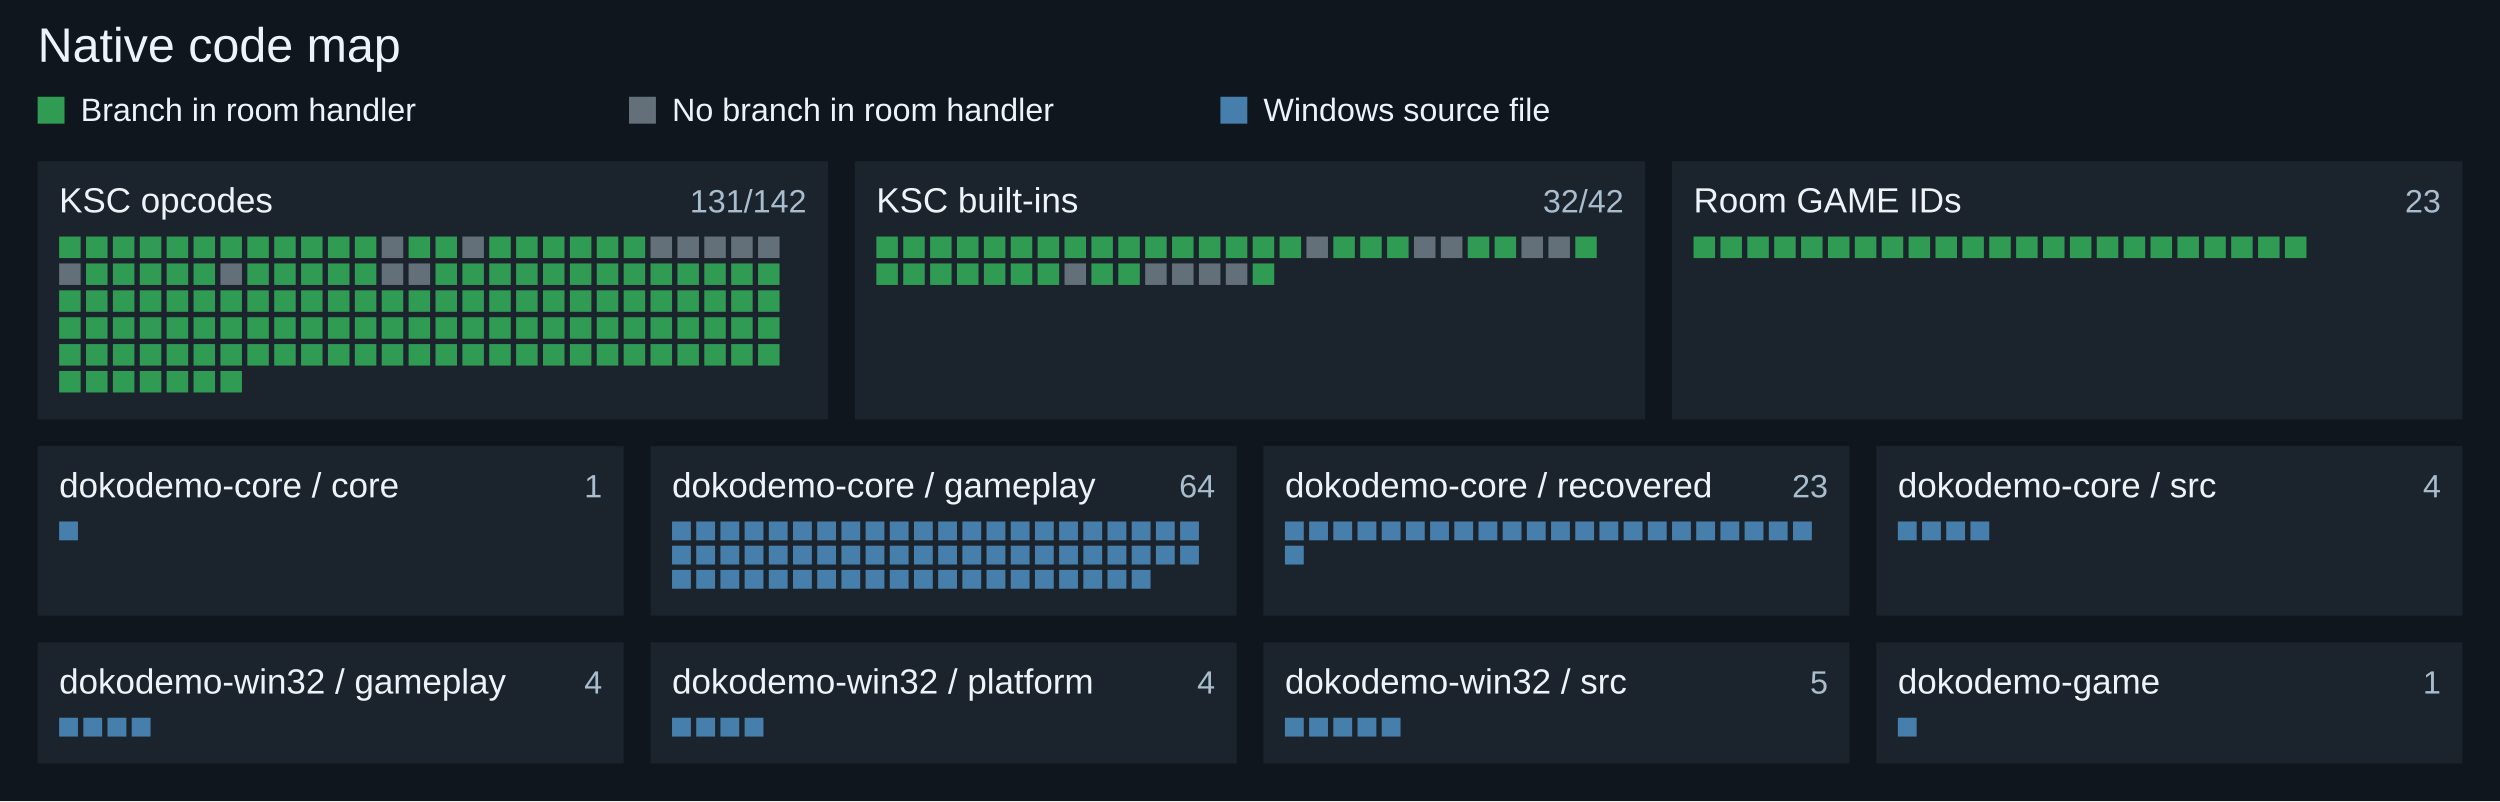
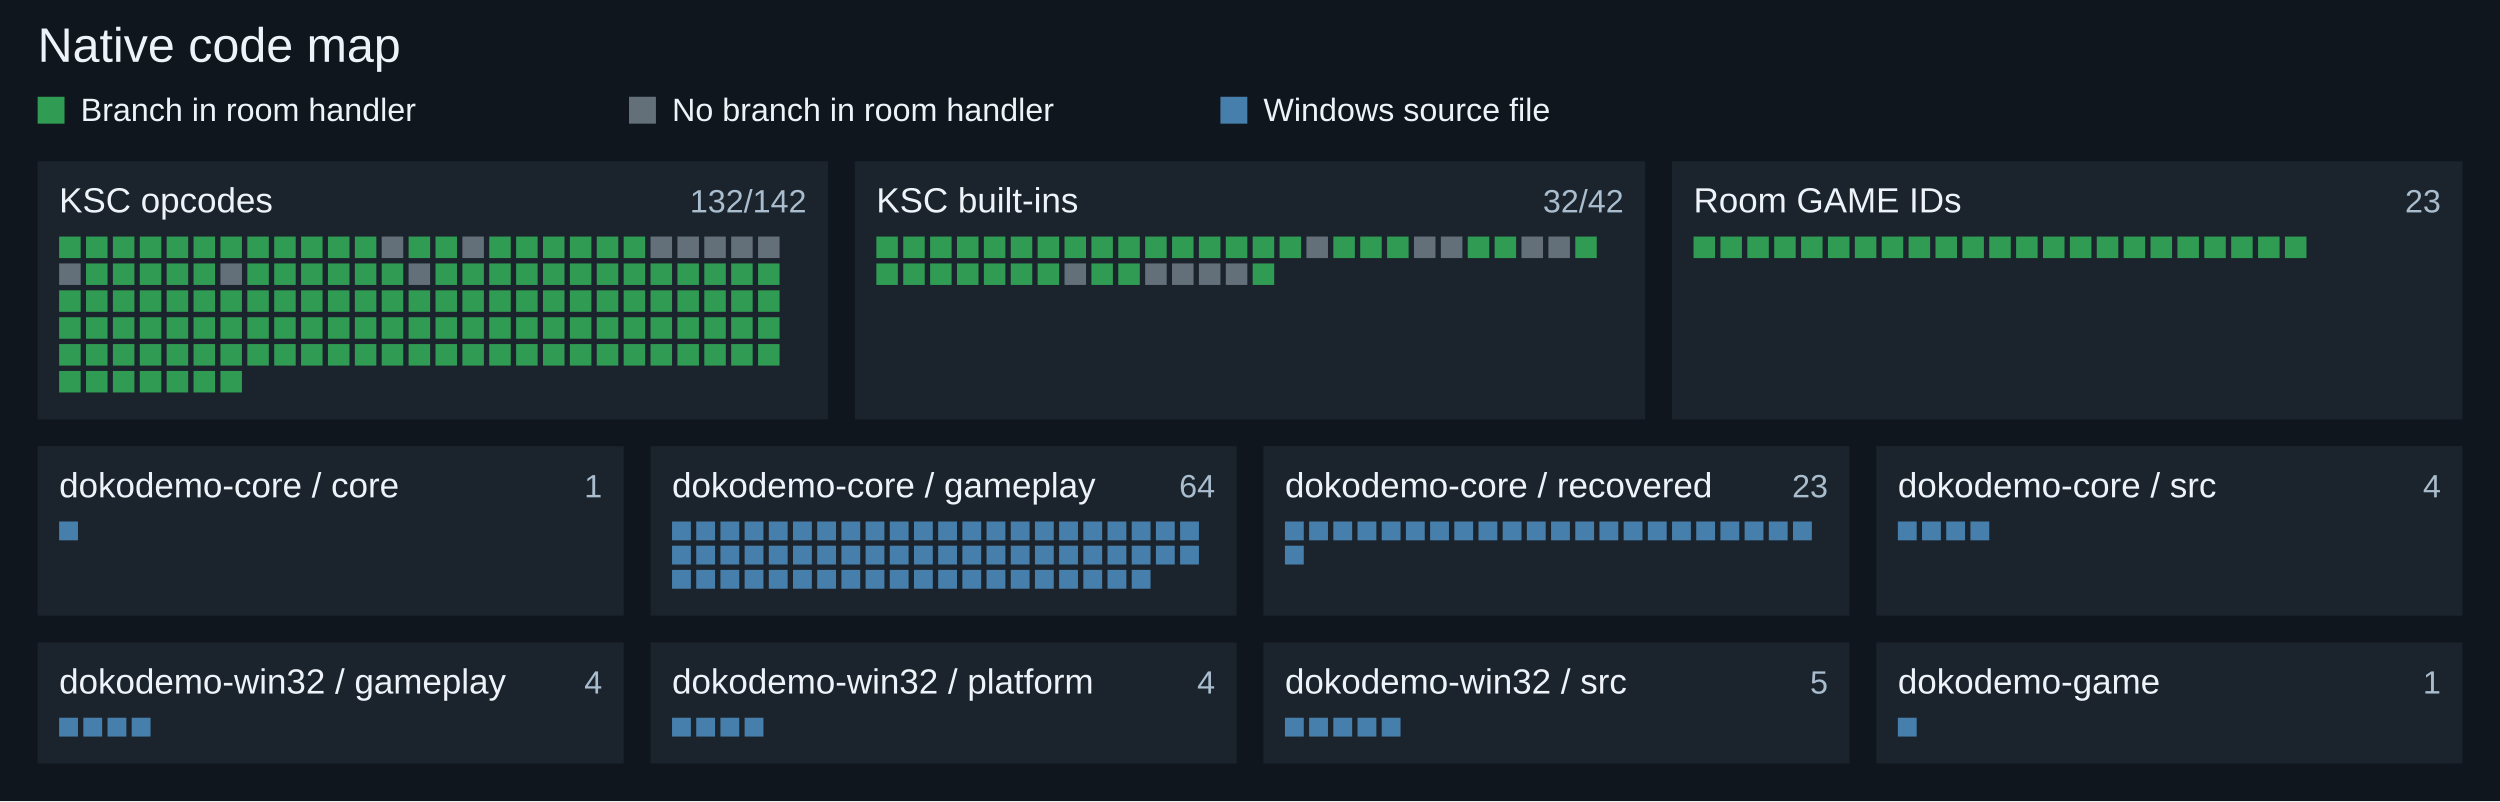
<svg xmlns="http://www.w3.org/2000/svg" width="930" height="298" viewBox="0 0 930 298" role="img" aria-label="Native code map. Each square represents a dispatch ID or Windows source file.">
  <rect x="0" y="0" width="930" height="298" fill="#10161d" />
  <g font-family="Segoe UI, Arial, sans-serif">
    <text x="14" y="23" font-size="18" fill="#edf3f8">Native code map</text>
    <rect x="14" y="36" width="10" height="10" fill="#2f9b53" />
    <text x="30" y="45" font-size="12" fill="#edf3f8">Branch in room handler</text>
    <rect x="234" y="36" width="10" height="10" fill="#63707a" />
    <text x="250" y="45" font-size="12" fill="#edf3f8">No branch in room handler</text>
    <rect x="454" y="36" width="10" height="10" fill="#477fac" />
    <text x="470" y="45" font-size="12" fill="#edf3f8">Windows source file</text>
    <rect x="14" y="60" width="294" height="96" fill="#1b242c" />
    <text x="22" y="79" font-size="13" fill="#edf3f8">KSC opcodes</text>
-     <text x="300" y="79" font-size="12" fill="#a9bdce" text-anchor="end">131/142</text>
+     <text x="300" y="79" font-size="12" fill="#a9bdce" text-anchor="end">132/142</text>
    <rect x="22" y="88" width="8" height="8" fill="#2f9b53" />
    <rect x="32" y="88" width="8" height="8" fill="#2f9b53" />
    <rect x="42" y="88" width="8" height="8" fill="#2f9b53" />
    <rect x="52" y="88" width="8" height="8" fill="#2f9b53" />
    <rect x="62" y="88" width="8" height="8" fill="#2f9b53" />
    <rect x="72" y="88" width="8" height="8" fill="#2f9b53" />
    <rect x="82" y="88" width="8" height="8" fill="#2f9b53" />
    <rect x="92" y="88" width="8" height="8" fill="#2f9b53" />
    <rect x="102" y="88" width="8" height="8" fill="#2f9b53" />
    <rect x="112" y="88" width="8" height="8" fill="#2f9b53" />
    <rect x="122" y="88" width="8" height="8" fill="#2f9b53" />
    <rect x="132" y="88" width="8" height="8" fill="#2f9b53" />
    <rect x="142" y="88" width="8" height="8" fill="#63707a" />
    <rect x="152" y="88" width="8" height="8" fill="#2f9b53" />
    <rect x="162" y="88" width="8" height="8" fill="#2f9b53" />
    <rect x="172" y="88" width="8" height="8" fill="#63707a" />
    <rect x="182" y="88" width="8" height="8" fill="#2f9b53" />
    <rect x="192" y="88" width="8" height="8" fill="#2f9b53" />
    <rect x="202" y="88" width="8" height="8" fill="#2f9b53" />
    <rect x="212" y="88" width="8" height="8" fill="#2f9b53" />
    <rect x="222" y="88" width="8" height="8" fill="#2f9b53" />
    <rect x="232" y="88" width="8" height="8" fill="#2f9b53" />
    <rect x="242" y="88" width="8" height="8" fill="#63707a" />
    <rect x="252" y="88" width="8" height="8" fill="#63707a" />
    <rect x="262" y="88" width="8" height="8" fill="#63707a" />
    <rect x="272" y="88" width="8" height="8" fill="#63707a" />
    <rect x="282" y="88" width="8" height="8" fill="#63707a" />
    <rect x="22" y="98" width="8" height="8" fill="#63707a" />
    <rect x="32" y="98" width="8" height="8" fill="#2f9b53" />
    <rect x="42" y="98" width="8" height="8" fill="#2f9b53" />
    <rect x="52" y="98" width="8" height="8" fill="#2f9b53" />
    <rect x="62" y="98" width="8" height="8" fill="#2f9b53" />
    <rect x="72" y="98" width="8" height="8" fill="#2f9b53" />
    <rect x="82" y="98" width="8" height="8" fill="#63707a" />
    <rect x="92" y="98" width="8" height="8" fill="#2f9b53" />
    <rect x="102" y="98" width="8" height="8" fill="#2f9b53" />
    <rect x="112" y="98" width="8" height="8" fill="#2f9b53" />
    <rect x="122" y="98" width="8" height="8" fill="#2f9b53" />
    <rect x="132" y="98" width="8" height="8" fill="#2f9b53" />
-     <rect x="142" y="98" width="8" height="8" fill="#63707a" />
+     <rect x="142" y="98" width="8" height="8" fill="#2f9b53" />
    <rect x="152" y="98" width="8" height="8" fill="#63707a" />
    <rect x="162" y="98" width="8" height="8" fill="#2f9b53" />
    <rect x="172" y="98" width="8" height="8" fill="#2f9b53" />
    <rect x="182" y="98" width="8" height="8" fill="#2f9b53" />
    <rect x="192" y="98" width="8" height="8" fill="#2f9b53" />
    <rect x="202" y="98" width="8" height="8" fill="#2f9b53" />
    <rect x="212" y="98" width="8" height="8" fill="#2f9b53" />
    <rect x="222" y="98" width="8" height="8" fill="#2f9b53" />
    <rect x="232" y="98" width="8" height="8" fill="#2f9b53" />
    <rect x="242" y="98" width="8" height="8" fill="#2f9b53" />
    <rect x="252" y="98" width="8" height="8" fill="#2f9b53" />
    <rect x="262" y="98" width="8" height="8" fill="#2f9b53" />
    <rect x="272" y="98" width="8" height="8" fill="#2f9b53" />
    <rect x="282" y="98" width="8" height="8" fill="#2f9b53" />
    <rect x="22" y="108" width="8" height="8" fill="#2f9b53" />
    <rect x="32" y="108" width="8" height="8" fill="#2f9b53" />
    <rect x="42" y="108" width="8" height="8" fill="#2f9b53" />
    <rect x="52" y="108" width="8" height="8" fill="#2f9b53" />
    <rect x="62" y="108" width="8" height="8" fill="#2f9b53" />
    <rect x="72" y="108" width="8" height="8" fill="#2f9b53" />
    <rect x="82" y="108" width="8" height="8" fill="#2f9b53" />
    <rect x="92" y="108" width="8" height="8" fill="#2f9b53" />
    <rect x="102" y="108" width="8" height="8" fill="#2f9b53" />
    <rect x="112" y="108" width="8" height="8" fill="#2f9b53" />
    <rect x="122" y="108" width="8" height="8" fill="#2f9b53" />
    <rect x="132" y="108" width="8" height="8" fill="#2f9b53" />
    <rect x="142" y="108" width="8" height="8" fill="#2f9b53" />
    <rect x="152" y="108" width="8" height="8" fill="#2f9b53" />
    <rect x="162" y="108" width="8" height="8" fill="#2f9b53" />
    <rect x="172" y="108" width="8" height="8" fill="#2f9b53" />
    <rect x="182" y="108" width="8" height="8" fill="#2f9b53" />
    <rect x="192" y="108" width="8" height="8" fill="#2f9b53" />
    <rect x="202" y="108" width="8" height="8" fill="#2f9b53" />
    <rect x="212" y="108" width="8" height="8" fill="#2f9b53" />
    <rect x="222" y="108" width="8" height="8" fill="#2f9b53" />
    <rect x="232" y="108" width="8" height="8" fill="#2f9b53" />
    <rect x="242" y="108" width="8" height="8" fill="#2f9b53" />
    <rect x="252" y="108" width="8" height="8" fill="#2f9b53" />
    <rect x="262" y="108" width="8" height="8" fill="#2f9b53" />
    <rect x="272" y="108" width="8" height="8" fill="#2f9b53" />
    <rect x="282" y="108" width="8" height="8" fill="#2f9b53" />
    <rect x="22" y="118" width="8" height="8" fill="#2f9b53" />
    <rect x="32" y="118" width="8" height="8" fill="#2f9b53" />
    <rect x="42" y="118" width="8" height="8" fill="#2f9b53" />
    <rect x="52" y="118" width="8" height="8" fill="#2f9b53" />
    <rect x="62" y="118" width="8" height="8" fill="#2f9b53" />
    <rect x="72" y="118" width="8" height="8" fill="#2f9b53" />
    <rect x="82" y="118" width="8" height="8" fill="#2f9b53" />
    <rect x="92" y="118" width="8" height="8" fill="#2f9b53" />
    <rect x="102" y="118" width="8" height="8" fill="#2f9b53" />
    <rect x="112" y="118" width="8" height="8" fill="#2f9b53" />
    <rect x="122" y="118" width="8" height="8" fill="#2f9b53" />
    <rect x="132" y="118" width="8" height="8" fill="#2f9b53" />
    <rect x="142" y="118" width="8" height="8" fill="#2f9b53" />
    <rect x="152" y="118" width="8" height="8" fill="#2f9b53" />
    <rect x="162" y="118" width="8" height="8" fill="#2f9b53" />
    <rect x="172" y="118" width="8" height="8" fill="#2f9b53" />
    <rect x="182" y="118" width="8" height="8" fill="#2f9b53" />
    <rect x="192" y="118" width="8" height="8" fill="#2f9b53" />
    <rect x="202" y="118" width="8" height="8" fill="#2f9b53" />
    <rect x="212" y="118" width="8" height="8" fill="#2f9b53" />
    <rect x="222" y="118" width="8" height="8" fill="#2f9b53" />
    <rect x="232" y="118" width="8" height="8" fill="#2f9b53" />
    <rect x="242" y="118" width="8" height="8" fill="#2f9b53" />
    <rect x="252" y="118" width="8" height="8" fill="#2f9b53" />
    <rect x="262" y="118" width="8" height="8" fill="#2f9b53" />
    <rect x="272" y="118" width="8" height="8" fill="#2f9b53" />
    <rect x="282" y="118" width="8" height="8" fill="#2f9b53" />
    <rect x="22" y="128" width="8" height="8" fill="#2f9b53" />
    <rect x="32" y="128" width="8" height="8" fill="#2f9b53" />
    <rect x="42" y="128" width="8" height="8" fill="#2f9b53" />
    <rect x="52" y="128" width="8" height="8" fill="#2f9b53" />
    <rect x="62" y="128" width="8" height="8" fill="#2f9b53" />
    <rect x="72" y="128" width="8" height="8" fill="#2f9b53" />
    <rect x="82" y="128" width="8" height="8" fill="#2f9b53" />
    <rect x="92" y="128" width="8" height="8" fill="#2f9b53" />
    <rect x="102" y="128" width="8" height="8" fill="#2f9b53" />
    <rect x="112" y="128" width="8" height="8" fill="#2f9b53" />
    <rect x="122" y="128" width="8" height="8" fill="#2f9b53" />
    <rect x="132" y="128" width="8" height="8" fill="#2f9b53" />
    <rect x="142" y="128" width="8" height="8" fill="#2f9b53" />
    <rect x="152" y="128" width="8" height="8" fill="#2f9b53" />
    <rect x="162" y="128" width="8" height="8" fill="#2f9b53" />
    <rect x="172" y="128" width="8" height="8" fill="#2f9b53" />
    <rect x="182" y="128" width="8" height="8" fill="#2f9b53" />
    <rect x="192" y="128" width="8" height="8" fill="#2f9b53" />
    <rect x="202" y="128" width="8" height="8" fill="#2f9b53" />
    <rect x="212" y="128" width="8" height="8" fill="#2f9b53" />
    <rect x="222" y="128" width="8" height="8" fill="#2f9b53" />
    <rect x="232" y="128" width="8" height="8" fill="#2f9b53" />
    <rect x="242" y="128" width="8" height="8" fill="#2f9b53" />
    <rect x="252" y="128" width="8" height="8" fill="#2f9b53" />
    <rect x="262" y="128" width="8" height="8" fill="#2f9b53" />
    <rect x="272" y="128" width="8" height="8" fill="#2f9b53" />
    <rect x="282" y="128" width="8" height="8" fill="#2f9b53" />
    <rect x="22" y="138" width="8" height="8" fill="#2f9b53" />
    <rect x="32" y="138" width="8" height="8" fill="#2f9b53" />
    <rect x="42" y="138" width="8" height="8" fill="#2f9b53" />
    <rect x="52" y="138" width="8" height="8" fill="#2f9b53" />
    <rect x="62" y="138" width="8" height="8" fill="#2f9b53" />
    <rect x="72" y="138" width="8" height="8" fill="#2f9b53" />
    <rect x="82" y="138" width="8" height="8" fill="#2f9b53" />
    <rect x="318" y="60" width="294" height="96" fill="#1b242c" />
    <text x="326" y="79" font-size="13" fill="#edf3f8">KSC built-ins</text>
    <text x="604" y="79" font-size="12" fill="#a9bdce" text-anchor="end">32/42</text>
    <rect x="326" y="88" width="8" height="8" fill="#2f9b53" />
    <rect x="336" y="88" width="8" height="8" fill="#2f9b53" />
    <rect x="346" y="88" width="8" height="8" fill="#2f9b53" />
    <rect x="356" y="88" width="8" height="8" fill="#2f9b53" />
    <rect x="366" y="88" width="8" height="8" fill="#2f9b53" />
    <rect x="376" y="88" width="8" height="8" fill="#2f9b53" />
    <rect x="386" y="88" width="8" height="8" fill="#2f9b53" />
    <rect x="396" y="88" width="8" height="8" fill="#2f9b53" />
    <rect x="406" y="88" width="8" height="8" fill="#2f9b53" />
    <rect x="416" y="88" width="8" height="8" fill="#2f9b53" />
    <rect x="426" y="88" width="8" height="8" fill="#2f9b53" />
    <rect x="436" y="88" width="8" height="8" fill="#2f9b53" />
    <rect x="446" y="88" width="8" height="8" fill="#2f9b53" />
    <rect x="456" y="88" width="8" height="8" fill="#2f9b53" />
    <rect x="466" y="88" width="8" height="8" fill="#2f9b53" />
    <rect x="476" y="88" width="8" height="8" fill="#2f9b53" />
    <rect x="486" y="88" width="8" height="8" fill="#63707a" />
    <rect x="496" y="88" width="8" height="8" fill="#2f9b53" />
    <rect x="506" y="88" width="8" height="8" fill="#2f9b53" />
    <rect x="516" y="88" width="8" height="8" fill="#2f9b53" />
    <rect x="526" y="88" width="8" height="8" fill="#63707a" />
    <rect x="536" y="88" width="8" height="8" fill="#63707a" />
    <rect x="546" y="88" width="8" height="8" fill="#2f9b53" />
    <rect x="556" y="88" width="8" height="8" fill="#2f9b53" />
    <rect x="566" y="88" width="8" height="8" fill="#63707a" />
    <rect x="576" y="88" width="8" height="8" fill="#63707a" />
    <rect x="586" y="88" width="8" height="8" fill="#2f9b53" />
    <rect x="326" y="98" width="8" height="8" fill="#2f9b53" />
    <rect x="336" y="98" width="8" height="8" fill="#2f9b53" />
    <rect x="346" y="98" width="8" height="8" fill="#2f9b53" />
    <rect x="356" y="98" width="8" height="8" fill="#2f9b53" />
    <rect x="366" y="98" width="8" height="8" fill="#2f9b53" />
    <rect x="376" y="98" width="8" height="8" fill="#2f9b53" />
    <rect x="386" y="98" width="8" height="8" fill="#2f9b53" />
    <rect x="396" y="98" width="8" height="8" fill="#63707a" />
    <rect x="406" y="98" width="8" height="8" fill="#2f9b53" />
    <rect x="416" y="98" width="8" height="8" fill="#2f9b53" />
    <rect x="426" y="98" width="8" height="8" fill="#63707a" />
    <rect x="436" y="98" width="8" height="8" fill="#63707a" />
    <rect x="446" y="98" width="8" height="8" fill="#63707a" />
    <rect x="456" y="98" width="8" height="8" fill="#63707a" />
    <rect x="466" y="98" width="8" height="8" fill="#2f9b53" />
    <rect x="622" y="60" width="294" height="96" fill="#1b242c" />
    <text x="630" y="79" font-size="13" fill="#edf3f8">Room GAME IDs</text>
    <text x="908" y="79" font-size="12" fill="#a9bdce" text-anchor="end">23</text>
    <rect x="630" y="88" width="8" height="8" fill="#2f9b53" />
    <rect x="640" y="88" width="8" height="8" fill="#2f9b53" />
    <rect x="650" y="88" width="8" height="8" fill="#2f9b53" />
    <rect x="660" y="88" width="8" height="8" fill="#2f9b53" />
    <rect x="670" y="88" width="8" height="8" fill="#2f9b53" />
    <rect x="680" y="88" width="8" height="8" fill="#2f9b53" />
    <rect x="690" y="88" width="8" height="8" fill="#2f9b53" />
    <rect x="700" y="88" width="8" height="8" fill="#2f9b53" />
    <rect x="710" y="88" width="8" height="8" fill="#2f9b53" />
    <rect x="720" y="88" width="8" height="8" fill="#2f9b53" />
    <rect x="730" y="88" width="8" height="8" fill="#2f9b53" />
    <rect x="740" y="88" width="8" height="8" fill="#2f9b53" />
    <rect x="750" y="88" width="8" height="8" fill="#2f9b53" />
    <rect x="760" y="88" width="8" height="8" fill="#2f9b53" />
    <rect x="770" y="88" width="8" height="8" fill="#2f9b53" />
    <rect x="780" y="88" width="8" height="8" fill="#2f9b53" />
    <rect x="790" y="88" width="8" height="8" fill="#2f9b53" />
    <rect x="800" y="88" width="8" height="8" fill="#2f9b53" />
    <rect x="810" y="88" width="8" height="8" fill="#2f9b53" />
    <rect x="820" y="88" width="8" height="8" fill="#2f9b53" />
    <rect x="830" y="88" width="8" height="8" fill="#2f9b53" />
    <rect x="840" y="88" width="8" height="8" fill="#2f9b53" />
    <rect x="850" y="88" width="8" height="8" fill="#2f9b53" />
    <rect x="14" y="166" width="218" height="63" fill="#1b242c" />
    <text x="22" y="185" font-size="13" fill="#edf3f8">dokodemo-core / core</text>
    <text x="224" y="185" font-size="12" fill="#a9bdce" text-anchor="end">1</text>
    <rect x="22" y="194" width="7" height="7" fill="#477fac" />
    <rect x="242" y="166" width="218" height="63" fill="#1b242c" />
    <text x="250" y="185" font-size="13" fill="#edf3f8">dokodemo-core / gameplay</text>
    <text x="452" y="185" font-size="12" fill="#a9bdce" text-anchor="end">64</text>
    <rect x="250" y="194" width="7" height="7" fill="#477fac" />
    <rect x="259" y="194" width="7" height="7" fill="#477fac" />
    <rect x="268" y="194" width="7" height="7" fill="#477fac" />
    <rect x="277" y="194" width="7" height="7" fill="#477fac" />
    <rect x="286" y="194" width="7" height="7" fill="#477fac" />
    <rect x="295" y="194" width="7" height="7" fill="#477fac" />
    <rect x="304" y="194" width="7" height="7" fill="#477fac" />
    <rect x="313" y="194" width="7" height="7" fill="#477fac" />
    <rect x="322" y="194" width="7" height="7" fill="#477fac" />
    <rect x="331" y="194" width="7" height="7" fill="#477fac" />
    <rect x="340" y="194" width="7" height="7" fill="#477fac" />
    <rect x="349" y="194" width="7" height="7" fill="#477fac" />
    <rect x="358" y="194" width="7" height="7" fill="#477fac" />
    <rect x="367" y="194" width="7" height="7" fill="#477fac" />
    <rect x="376" y="194" width="7" height="7" fill="#477fac" />
    <rect x="385" y="194" width="7" height="7" fill="#477fac" />
    <rect x="394" y="194" width="7" height="7" fill="#477fac" />
    <rect x="403" y="194" width="7" height="7" fill="#477fac" />
    <rect x="412" y="194" width="7" height="7" fill="#477fac" />
    <rect x="421" y="194" width="7" height="7" fill="#477fac" />
    <rect x="430" y="194" width="7" height="7" fill="#477fac" />
    <rect x="439" y="194" width="7" height="7" fill="#477fac" />
    <rect x="250" y="203" width="7" height="7" fill="#477fac" />
    <rect x="259" y="203" width="7" height="7" fill="#477fac" />
    <rect x="268" y="203" width="7" height="7" fill="#477fac" />
    <rect x="277" y="203" width="7" height="7" fill="#477fac" />
    <rect x="286" y="203" width="7" height="7" fill="#477fac" />
    <rect x="295" y="203" width="7" height="7" fill="#477fac" />
    <rect x="304" y="203" width="7" height="7" fill="#477fac" />
    <rect x="313" y="203" width="7" height="7" fill="#477fac" />
    <rect x="322" y="203" width="7" height="7" fill="#477fac" />
    <rect x="331" y="203" width="7" height="7" fill="#477fac" />
    <rect x="340" y="203" width="7" height="7" fill="#477fac" />
    <rect x="349" y="203" width="7" height="7" fill="#477fac" />
    <rect x="358" y="203" width="7" height="7" fill="#477fac" />
    <rect x="367" y="203" width="7" height="7" fill="#477fac" />
    <rect x="376" y="203" width="7" height="7" fill="#477fac" />
    <rect x="385" y="203" width="7" height="7" fill="#477fac" />
    <rect x="394" y="203" width="7" height="7" fill="#477fac" />
    <rect x="403" y="203" width="7" height="7" fill="#477fac" />
    <rect x="412" y="203" width="7" height="7" fill="#477fac" />
    <rect x="421" y="203" width="7" height="7" fill="#477fac" />
    <rect x="430" y="203" width="7" height="7" fill="#477fac" />
    <rect x="439" y="203" width="7" height="7" fill="#477fac" />
    <rect x="250" y="212" width="7" height="7" fill="#477fac" />
    <rect x="259" y="212" width="7" height="7" fill="#477fac" />
    <rect x="268" y="212" width="7" height="7" fill="#477fac" />
    <rect x="277" y="212" width="7" height="7" fill="#477fac" />
    <rect x="286" y="212" width="7" height="7" fill="#477fac" />
    <rect x="295" y="212" width="7" height="7" fill="#477fac" />
    <rect x="304" y="212" width="7" height="7" fill="#477fac" />
    <rect x="313" y="212" width="7" height="7" fill="#477fac" />
    <rect x="322" y="212" width="7" height="7" fill="#477fac" />
    <rect x="331" y="212" width="7" height="7" fill="#477fac" />
    <rect x="340" y="212" width="7" height="7" fill="#477fac" />
    <rect x="349" y="212" width="7" height="7" fill="#477fac" />
    <rect x="358" y="212" width="7" height="7" fill="#477fac" />
    <rect x="367" y="212" width="7" height="7" fill="#477fac" />
    <rect x="376" y="212" width="7" height="7" fill="#477fac" />
    <rect x="385" y="212" width="7" height="7" fill="#477fac" />
    <rect x="394" y="212" width="7" height="7" fill="#477fac" />
    <rect x="403" y="212" width="7" height="7" fill="#477fac" />
    <rect x="412" y="212" width="7" height="7" fill="#477fac" />
    <rect x="421" y="212" width="7" height="7" fill="#477fac" />
    <rect x="470" y="166" width="218" height="63" fill="#1b242c" />
    <text x="478" y="185" font-size="13" fill="#edf3f8">dokodemo-core / recovered</text>
    <text x="680" y="185" font-size="12" fill="#a9bdce" text-anchor="end">23</text>
    <rect x="478" y="194" width="7" height="7" fill="#477fac" />
    <rect x="487" y="194" width="7" height="7" fill="#477fac" />
    <rect x="496" y="194" width="7" height="7" fill="#477fac" />
    <rect x="505" y="194" width="7" height="7" fill="#477fac" />
    <rect x="514" y="194" width="7" height="7" fill="#477fac" />
    <rect x="523" y="194" width="7" height="7" fill="#477fac" />
    <rect x="532" y="194" width="7" height="7" fill="#477fac" />
    <rect x="541" y="194" width="7" height="7" fill="#477fac" />
    <rect x="550" y="194" width="7" height="7" fill="#477fac" />
    <rect x="559" y="194" width="7" height="7" fill="#477fac" />
    <rect x="568" y="194" width="7" height="7" fill="#477fac" />
    <rect x="577" y="194" width="7" height="7" fill="#477fac" />
    <rect x="586" y="194" width="7" height="7" fill="#477fac" />
    <rect x="595" y="194" width="7" height="7" fill="#477fac" />
    <rect x="604" y="194" width="7" height="7" fill="#477fac" />
    <rect x="613" y="194" width="7" height="7" fill="#477fac" />
    <rect x="622" y="194" width="7" height="7" fill="#477fac" />
    <rect x="631" y="194" width="7" height="7" fill="#477fac" />
    <rect x="640" y="194" width="7" height="7" fill="#477fac" />
    <rect x="649" y="194" width="7" height="7" fill="#477fac" />
    <rect x="658" y="194" width="7" height="7" fill="#477fac" />
    <rect x="667" y="194" width="7" height="7" fill="#477fac" />
    <rect x="478" y="203" width="7" height="7" fill="#477fac" />
    <rect x="698" y="166" width="218" height="63" fill="#1b242c" />
    <text x="706" y="185" font-size="13" fill="#edf3f8">dokodemo-core / src</text>
    <text x="908" y="185" font-size="12" fill="#a9bdce" text-anchor="end">4</text>
    <rect x="706" y="194" width="7" height="7" fill="#477fac" />
    <rect x="715" y="194" width="7" height="7" fill="#477fac" />
    <rect x="724" y="194" width="7" height="7" fill="#477fac" />
    <rect x="733" y="194" width="7" height="7" fill="#477fac" />
    <rect x="14" y="239" width="218" height="45" fill="#1b242c" />
    <text x="22" y="258" font-size="13" fill="#edf3f8">dokodemo-win32 / gameplay</text>
    <text x="224" y="258" font-size="12" fill="#a9bdce" text-anchor="end">4</text>
    <rect x="22" y="267" width="7" height="7" fill="#477fac" />
    <rect x="31" y="267" width="7" height="7" fill="#477fac" />
    <rect x="40" y="267" width="7" height="7" fill="#477fac" />
    <rect x="49" y="267" width="7" height="7" fill="#477fac" />
    <rect x="242" y="239" width="218" height="45" fill="#1b242c" />
    <text x="250" y="258" font-size="13" fill="#edf3f8">dokodemo-win32 / platform</text>
    <text x="452" y="258" font-size="12" fill="#a9bdce" text-anchor="end">4</text>
    <rect x="250" y="267" width="7" height="7" fill="#477fac" />
    <rect x="259" y="267" width="7" height="7" fill="#477fac" />
    <rect x="268" y="267" width="7" height="7" fill="#477fac" />
    <rect x="277" y="267" width="7" height="7" fill="#477fac" />
    <rect x="470" y="239" width="218" height="45" fill="#1b242c" />
    <text x="478" y="258" font-size="13" fill="#edf3f8">dokodemo-win32 / src</text>
    <text x="680" y="258" font-size="12" fill="#a9bdce" text-anchor="end">5</text>
    <rect x="478" y="267" width="7" height="7" fill="#477fac" />
    <rect x="487" y="267" width="7" height="7" fill="#477fac" />
    <rect x="496" y="267" width="7" height="7" fill="#477fac" />
    <rect x="505" y="267" width="7" height="7" fill="#477fac" />
    <rect x="514" y="267" width="7" height="7" fill="#477fac" />
    <rect x="698" y="239" width="218" height="45" fill="#1b242c" />
    <text x="706" y="258" font-size="13" fill="#edf3f8">dokodemo-game</text>
    <text x="908" y="258" font-size="12" fill="#a9bdce" text-anchor="end">1</text>
    <rect x="706" y="267" width="7" height="7" fill="#477fac" />
  </g>
</svg>
